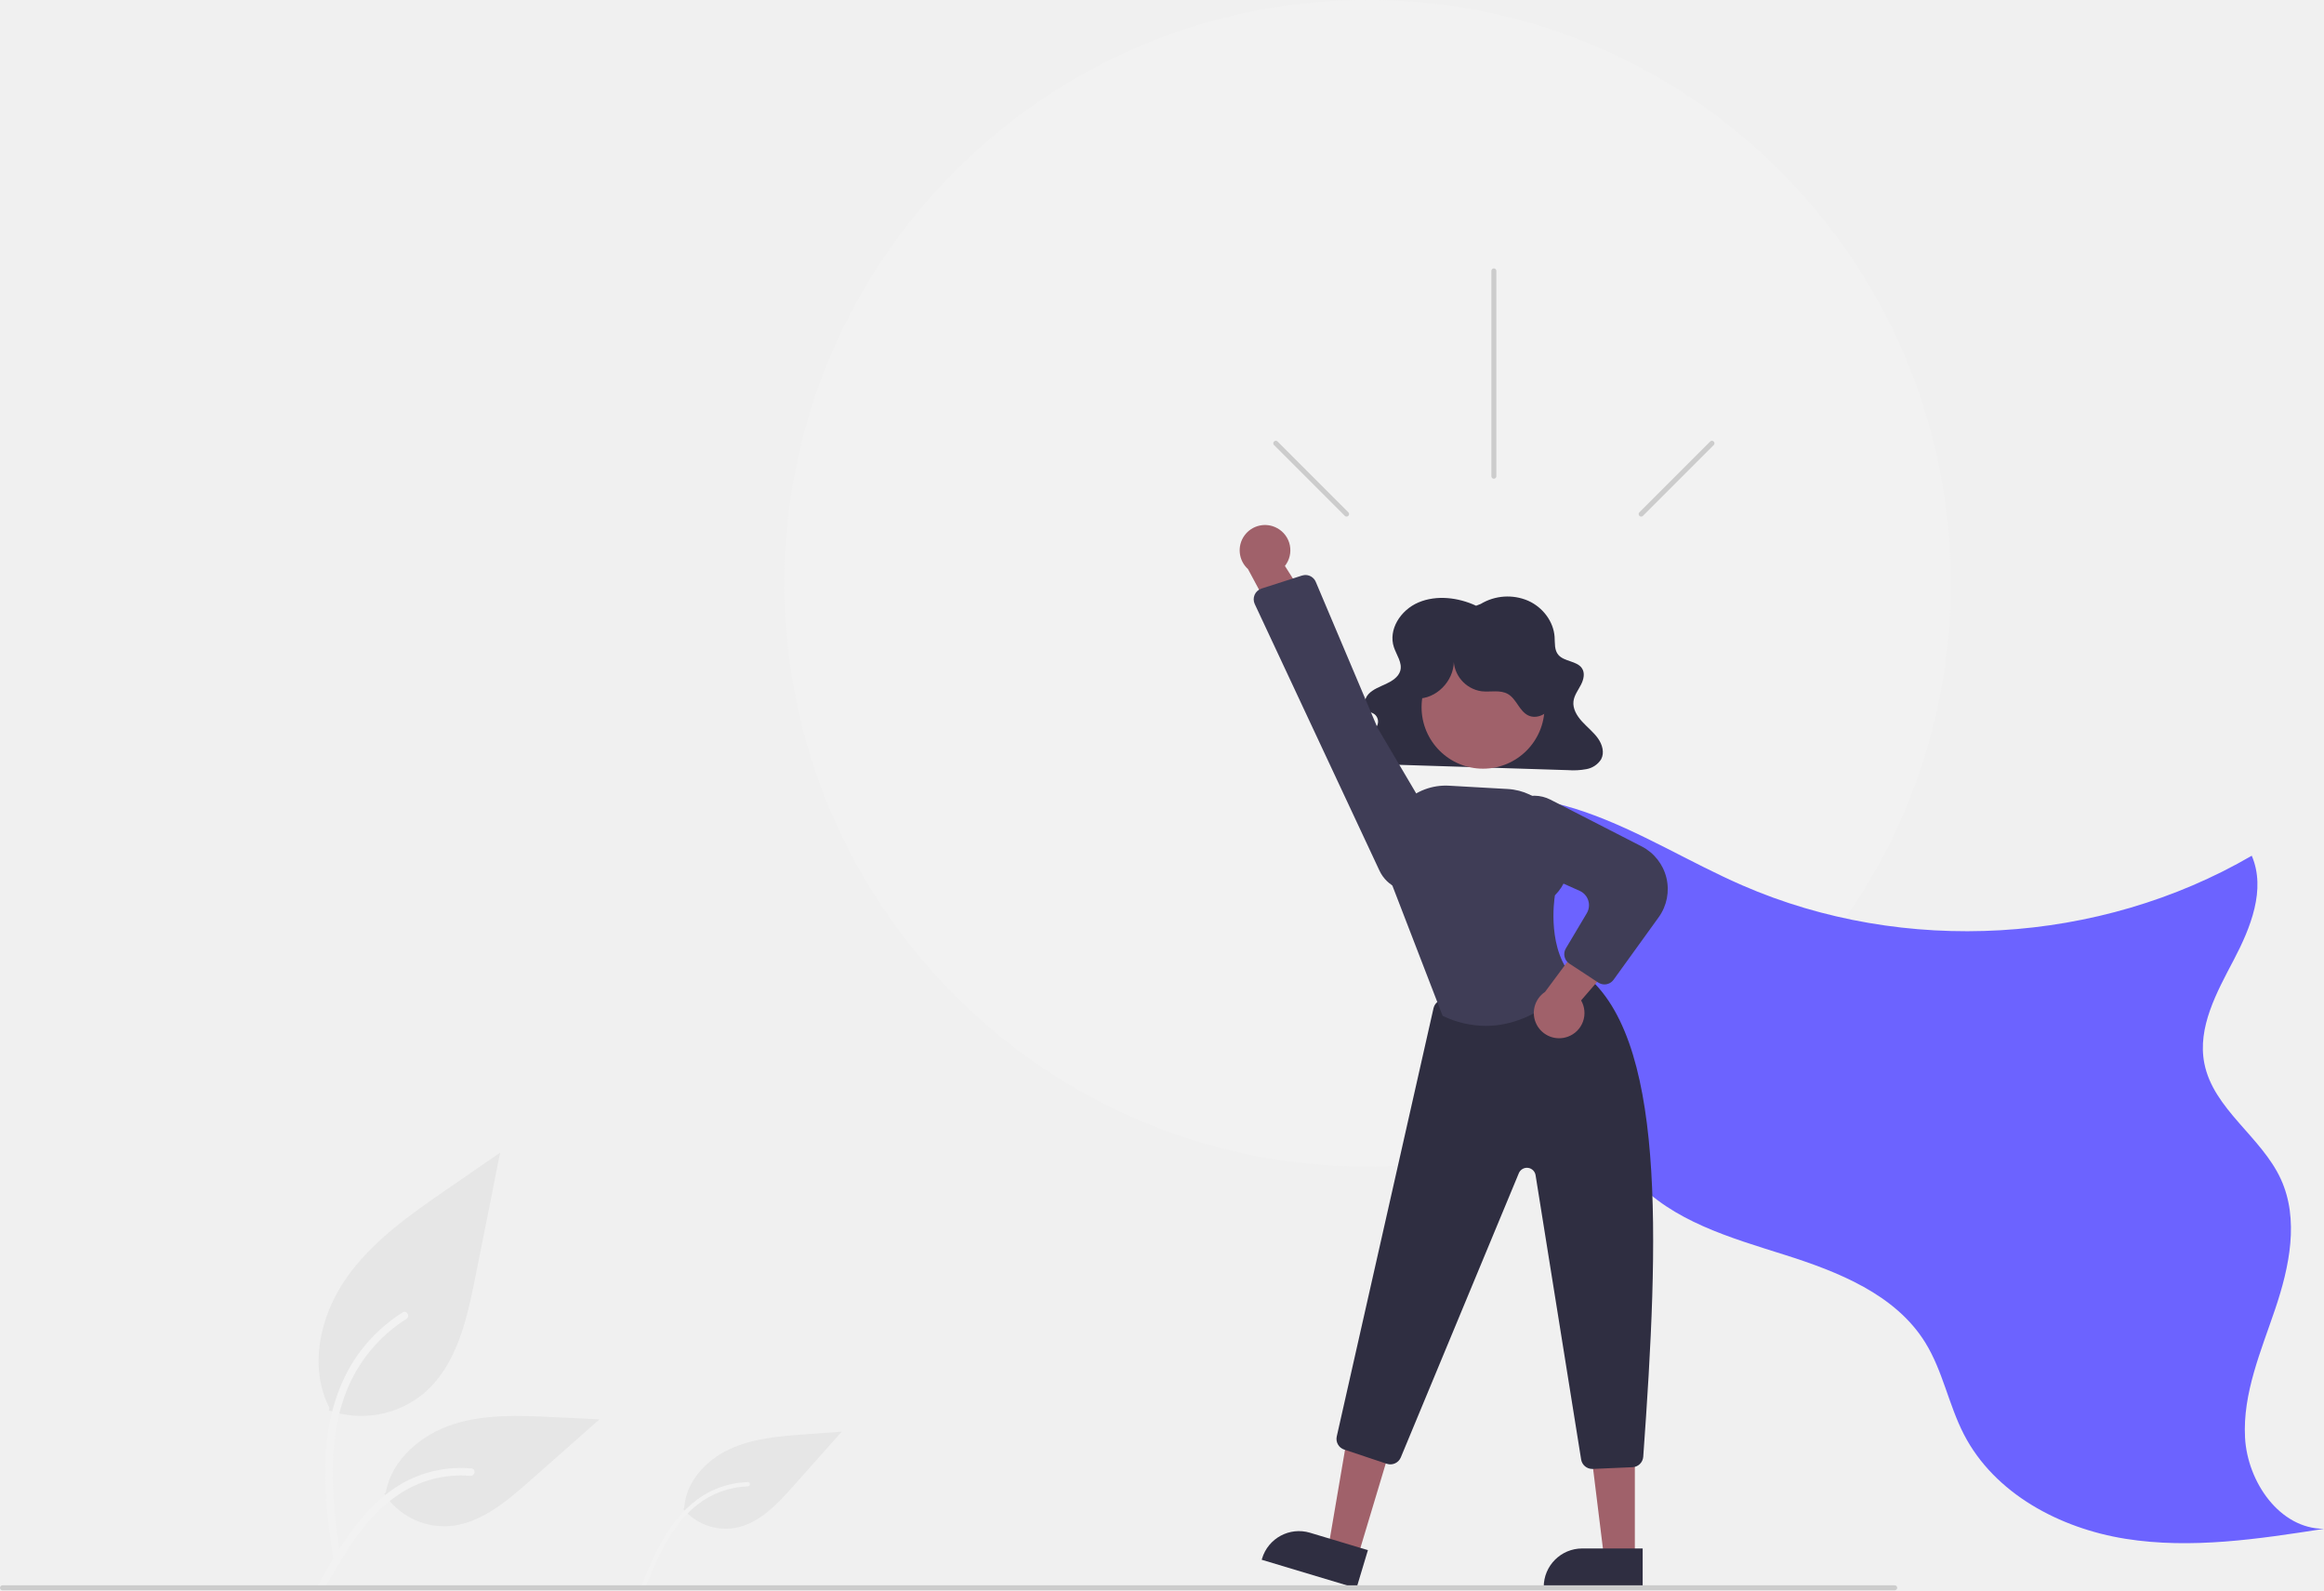
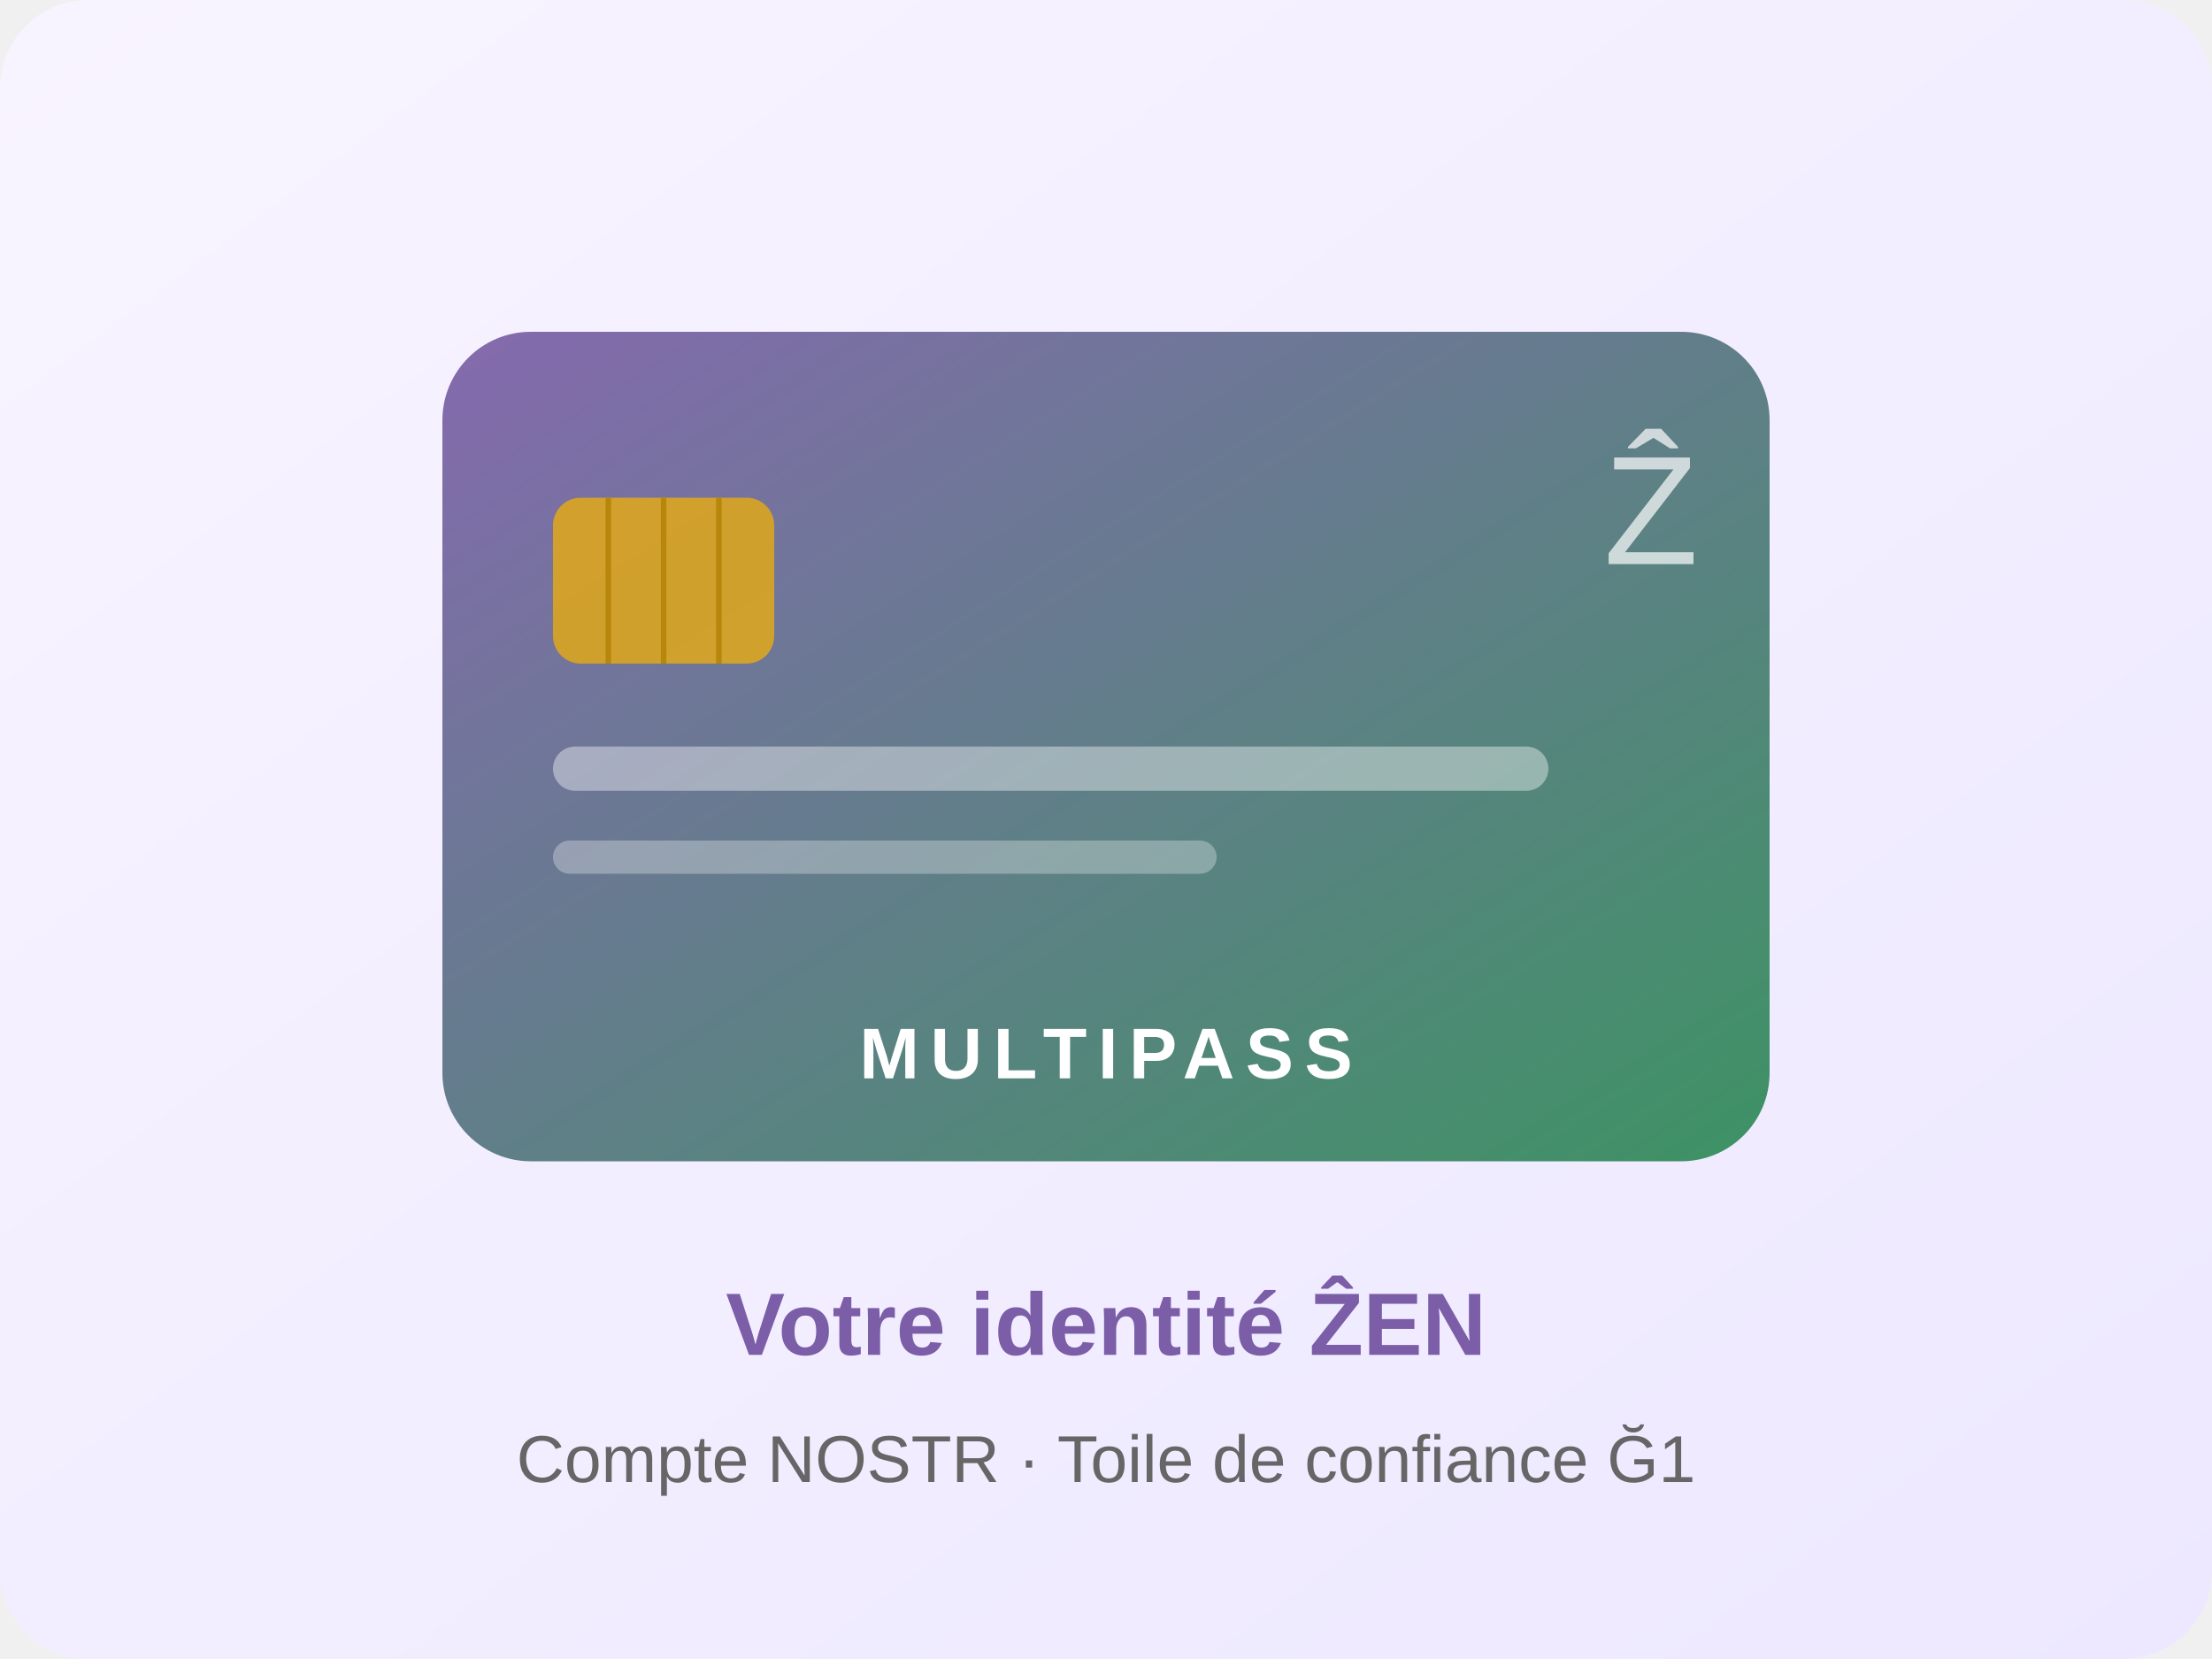
- <svg xmlns="http://www.w3.org/2000/svg" data-name="Layer 1" width="928.526" height="635.213" viewBox="0 0 928.526 635.213" version="1.1" id="svg52">
-   <defs id="defs56" />
-   <circle cx="546.409" cy="233" r="233" fill="#f2f2f2" id="circle2" />
-   <path d="M267.148,695.739a39.063,39.063,0,0,0,37.721-6.645c13.212-11.089,17.354-29.359,20.725-46.275l9.969-50.036-20.872,14.371c-15.01,10.335-30.357,21.001-40.75,35.971s-14.929,35.405-6.579,51.603" transform="translate(-135.7371 -132.3937)" fill="#e6e6e6" id="path4" />
-   <path d="M268.932,756.318c-2.112-15.387-4.285-30.973-2.803-46.525,1.316-13.812,5.53-27.303,14.109-38.364a63.82,63.82,0,0,1,16.374-14.837c1.637-1.034,3.144,1.561,1.514,2.59a60.672,60.672,0,0,0-23.999,28.956c-5.225,13.289-6.064,27.776-5.164,41.893.544,8.537,1.698,17.019,2.861,25.489a1.554,1.554,0,0,1-1.048,1.845,1.509,1.509,0,0,1-1.845-1.048Z" transform="translate(-135.7371 -132.3937)" fill="#f2f2f2" id="path6" />
-   <path d="M408.733,735.124a22.264,22.264,0,0,0,20.462,7.606c9.693-1.644,16.995-9.432,23.529-16.778l19.325-21.728L457.644,705.275c-10.359.755-20.98,1.575-30.405,5.94s-17.546,13.104-18.109,23.476" transform="translate(-135.7371 -132.3937)" fill="#e6e6e6" id="path8" />
-   <path d="M392.149,765.424c3.397-8.175,6.821-16.463,12.033-23.683,4.628-6.412,10.589-11.83,17.996-14.796a36.374,36.374,0,0,1,12.328-2.575c1.103-.036,1.096,1.674-.002,1.71a34.579,34.579,0,0,0-20.146,7.319c-6.4,5.028-10.988,11.909-14.615,19.11-2.193,4.354-4.071,8.857-5.94,13.357a.886.886,0,0,1-1.047.605.86.86,0,0,1-.605-1.047Z" transform="translate(-135.7371 -132.3937)" fill="#f2f2f2" id="path10" />
-   <path d="M289.28,729.089a28.755,28.755,0,0,0,25.055,12.931c12.683-.602,23.257-9.454,32.775-17.858l28.153-24.857L356.63,698.414c-13.4-.641-27.145-1.239-39.908,2.893s-24.533,14.077-26.867,27.287" transform="translate(-135.7371 -132.3937)" fill="#e6e6e6" id="path12" />
-   <path d="M262.962,765.163c10.168-17.991,21.961-37.986,43.035-44.377a48.022,48.022,0,0,1,18.101-1.869c1.922.166,1.442,3.128-.476,2.963a44.614,44.614,0,0,0-28.886,7.642c-8.145,5.544-14.487,13.252-19.854,21.425-3.288,5.007-6.233,10.226-9.178,15.438-.941,1.666-3.693.463-2.74-1.222Z" transform="translate(-135.7371 -132.3937)" fill="#f2f2f2" id="path14" />
-   <path d="M702.07,458.075c20.217-11.112,45.379-8.882,67.161-1.285s41.522,20.043,62.675,29.249c64.64,28.131,142.548,23.595,203.487-11.848,5.763,13.406-.419,28.74-7.211,41.656s-14.532,26.914-11.736,41.236c3.578,18.327,22.793,29.315,30.579,46.288,7.391,16.112,3.424,35.032-2.246,51.827s-13.028,33.715-12.065,51.415,13.823,36.416,31.549,36.43c-26.269,4.082-53.056,8.166-79.309,3.983s-52.369-18.068-64.558-41.693c-6.093-11.809-8.441-25.386-15.439-36.682-11.918-19.241-34.791-28.289-56.372-35.108s-44.676-13.388-59.871-30.162c-14.478-15.982-19.064-38.246-26.734-58.401a186.537,186.537,0,0,0-64.588-84.23" transform="translate(-135.7371 -132.3937)" fill="#6c63ff" id="path16" />
-   <path d="M725.495,374.338c-7.097-3.302-15.81-4.384-23.032-1.316s-12.145,10.932-9.809,17.891c1.059,3.155,3.47,6.258,2.531,9.445-.723,2.453-3.245,4.072-5.723,5.224s-5.187,2.12-6.978,4.062-2.165,5.285.073,6.791c.737.496,1.659.732,2.374,1.254a3.772,3.772,0,0,1,1.164,4.222,8.893,8.893,0,0,1-2.851,3.751c-2.541,2.191-5.898,4.698-5.109,7.809a5.478,5.478,0,0,0,3.697,3.458,18.367,18.367,0,0,0,5.427.716l74.966,2.362a28.422,28.422,0,0,0,7.402-.413,8.762,8.762,0,0,0,5.813-3.905c1.436-2.657.493-5.931-1.28-8.412s-4.282-4.439-6.355-6.717-3.769-5.123-3.404-8.067c.293-2.357,1.847-4.395,2.963-6.537s1.764-4.818.319-6.789c-2.037-2.777-6.927-2.526-9.243-5.113-1.748-1.953-1.41-4.763-1.584-7.281-.418-6.057-4.611-11.776-10.58-14.433a20.831,20.831,0,0,0-18.953,1.291Z" transform="translate(-135.7371 -132.3937)" fill="#2f2e41" id="path18" />
-   <polygon points="542.385 622.099 530.644 618.571 538.663 571.604 555.992 576.811 542.385 622.099" fill="#a0616a" id="polygon20" />
-   <path d="M677.697,766.774l-37.859-11.375.144-.479a15.386,15.386,0,0,1,19.163-10.309l.001 0,23.123,6.947Z" transform="translate(-135.7371 -132.3937)" fill="#2f2e41" id="path22" />
-   <polygon points="653.182 622.496 640.922 622.495 635.09 575.207 653.184 575.208 653.182 622.496" fill="#a0616a" id="polygon24" />
-   <path d="M792.045,766.774l-39.531-.001v-.5a15.386,15.386,0,0,1,15.386-15.386h.001l24.144.001Z" transform="translate(-135.7371 -132.3937)" fill="#2f2e41" id="path26" />
-   <path d="M771.9,719.123a4.5,4.5,0,0,1-4.441-3.788L749.256,601.781a3.5,3.5,0,0,0-6.688-.789L695.406,714.528a4.516,4.516,0,0,1-5.579,2.544L672.793,711.393a4.485,4.485,0,0,1-2.966-5.261L708.476,535.111a4.525,4.525,0,0,1,3.372-3.392L763.68,519.687a4.562,4.562,0,0,1,3.708.77c34.13,24.799,31.247,105.821,24.886,193.798a4.502,4.502,0,0,1-4.294,4.174l-15.882.691C772.032,719.122,771.966,719.123,771.9,719.123Z" transform="translate(-135.7371 -132.3937)" fill="#2f2e41" id="path28" />
-   <circle cx="592.532" cy="282.471" r="24.561" fill="#a0616a" id="circle30" />
-   <path d="M729.329,542.162a39.899,39.899,0,0,1-17.024-3.935l-.183-.085-.073-.188-22.03-57.076-.419-9.917A23.773,23.773,0,0,1,714.692,446.22l23.388,1.317a23.787,23.787,0,0,1,22.437,23.61c.607,1.167,4.921,10.292-3.533,18.865-.316,1.952-3.273,22.247,7.887,33.407l.314.313-.274.349C764.732,524.309,750.399,542.159,729.329,542.162Z" transform="translate(-135.7371 -132.3937)" fill="#3f3d56" id="path32" />
-   <path d="M762.171,546.467a10.056,10.056,0,0,0,5.277-14.488l23.359-27.043-18.414-2.397-19.359,26.048a10.11,10.11,0,0,0,9.137,17.88Z" transform="translate(-135.7371 -132.3937)" fill="#a0616a" id="path34" />
-   <path d="M776.775,525.594a4.489,4.489,0,0,1-2.469-.74l-11.553-7.577a4.491,4.491,0,0,1-1.399-6.064l8.364-14.052a6.272,6.272,0,0,0-2.824-8.932l-24.028-10.772a14.324,14.324,0,0,1-8.112-15.915h0a14.241,14.241,0,0,1,20.432-9.754l36.452,18.679a19.177,19.177,0,0,1,6.805,28.289L780.424,523.725A4.489,4.489,0,0,1,776.775,525.594Z" transform="translate(-135.7371 -132.3937)" fill="#3f3d56" id="path36" />
-   <path d="M703.142,411.373c7.756-.623,14.196-8.371,13.39-16.111a13.009,13.009,0,0,0,11.141,13.246c3.558.392,7.458-.684,10.555,1.11,3.43,1.988,4.528,6.816,8.101,8.533,3.453,1.659,7.838-.604,9.543-4.033s1.287-7.55.157-11.21a31.652,31.652,0,0,0-52.69-12.975c-3.261,3.28-5.851,7.461-6.271,12.068s1.717,9.605,5.854,11.675Z" transform="translate(-135.7371 -132.3937)" fill="#2f2e41" id="path38" />
-   <path d="M646.001,343.338a10.056,10.056,0,0,1,3.105,15.104l19.159,30.165-18.567-.318-15.347-28.596a10.11,10.11,0,0,1,11.651-16.354Z" transform="translate(-135.7371 -132.3937)" fill="#a0616a" id="path40" />
-   <path d="M661.444,364.818l24.674,58.302,25.869,43.864a14.189,14.189,0,0,1-8.12,20.79h0a14.265,14.265,0,0,1-16.951-7.569L637.058,373.672a4.5,4.5,0,0,1,2.699-6.192l16.166-5.193a4.6,4.6,0,0,1,.942-.197A4.474,4.474,0,0,1,661.444,364.818Z" transform="translate(-135.7371 -132.3937)" fill="#3f3d56" id="path42" />
-   <path d="M892.737,767.606h-756a1,1,0,0,1,0-2h756a1,1,0,0,1,0,2Z" transform="translate(-135.7371 -132.3937)" fill="#ccc" id="path44" />
-   <path d="M733.595,240.606v82a1,1,0,1,1-2,0v-82a1,1,0,0,1,2,0Z" transform="translate(-135.7371 -132.3937)" fill="#ccc" id="path46" />
-   <path d="M820.421,310.171l-28.284,28.284a1,1,0,0,1-1.414-1.414l28.284-28.284a1,1,0,1,1,1.414,1.414Z" transform="translate(-135.7371 -132.3937)" fill="#ccc" id="path48" />
-   <path d="M644.77,310.171,673.054,338.456a1,1,0,0,0,1.414-1.414l-28.284-28.284a1,1,0,1,0-1.414,1.414Z" transform="translate(-135.7371 -132.3937)" fill="#ccc" id="path50" />
+ <svg xmlns="http://www.w3.org/2000/svg" viewBox="0 0 400 300">
+   <defs>
+     <linearGradient id="bg1" x1="0%" y1="0%" x2="100%" y2="100%">
+       <stop offset="0%" style="stop-color:#F8F4FF" />
+       <stop offset="100%" style="stop-color:#EDE8FF" />
+     </linearGradient>
+     <linearGradient id="card1" x1="0%" y1="0%" x2="100%" y2="100%">
+       <stop offset="0%" style="stop-color:#7B5EA7" />
+       <stop offset="100%" style="stop-color:#2E8B57" />
+     </linearGradient>
+   </defs>
+   <rect width="400" height="300" fill="url(#bg1)" rx="16" />
+   <rect x="80" y="60" width="240" height="150" rx="16" fill="url(#card1)" opacity="0.92" />
+   <rect x="100" y="90" width="40" height="30" rx="5" fill="#DAA520" opacity="0.9" />
+   <line x1="110" y1="90" x2="110" y2="120" stroke="#B8860B" stroke-width="1" />
+   <line x1="120" y1="90" x2="120" y2="120" stroke="#B8860B" stroke-width="1" />
+   <line x1="130" y1="90" x2="130" y2="120" stroke="#B8860B" stroke-width="1" />
+   <text x="290" y="102" font-family="Arial" font-size="28" fill="white" opacity="0.7">Ẑ</text>
+   <rect x="100" y="135" width="180" height="8" rx="4" fill="white" opacity="0.4" />
+   <rect x="100" y="152" width="120" height="6" rx="3" fill="white" opacity="0.3" />
+   <text x="200" y="195" text-anchor="middle" font-family="Nunito, Arial" font-size="13" fill="white" font-weight="700" letter-spacing="2">MULTIPASS</text>
+   <text x="200" y="245" text-anchor="middle" font-family="Nunito, Arial" font-size="16" fill="#7B5EA7" font-weight="700">Votre identité ẐEN</text>
+   <text x="200" y="268" text-anchor="middle" font-family="Arial" font-size="12" fill="#666">Compte NOSTR · Toile de confiance Ğ1</text>
</svg>
